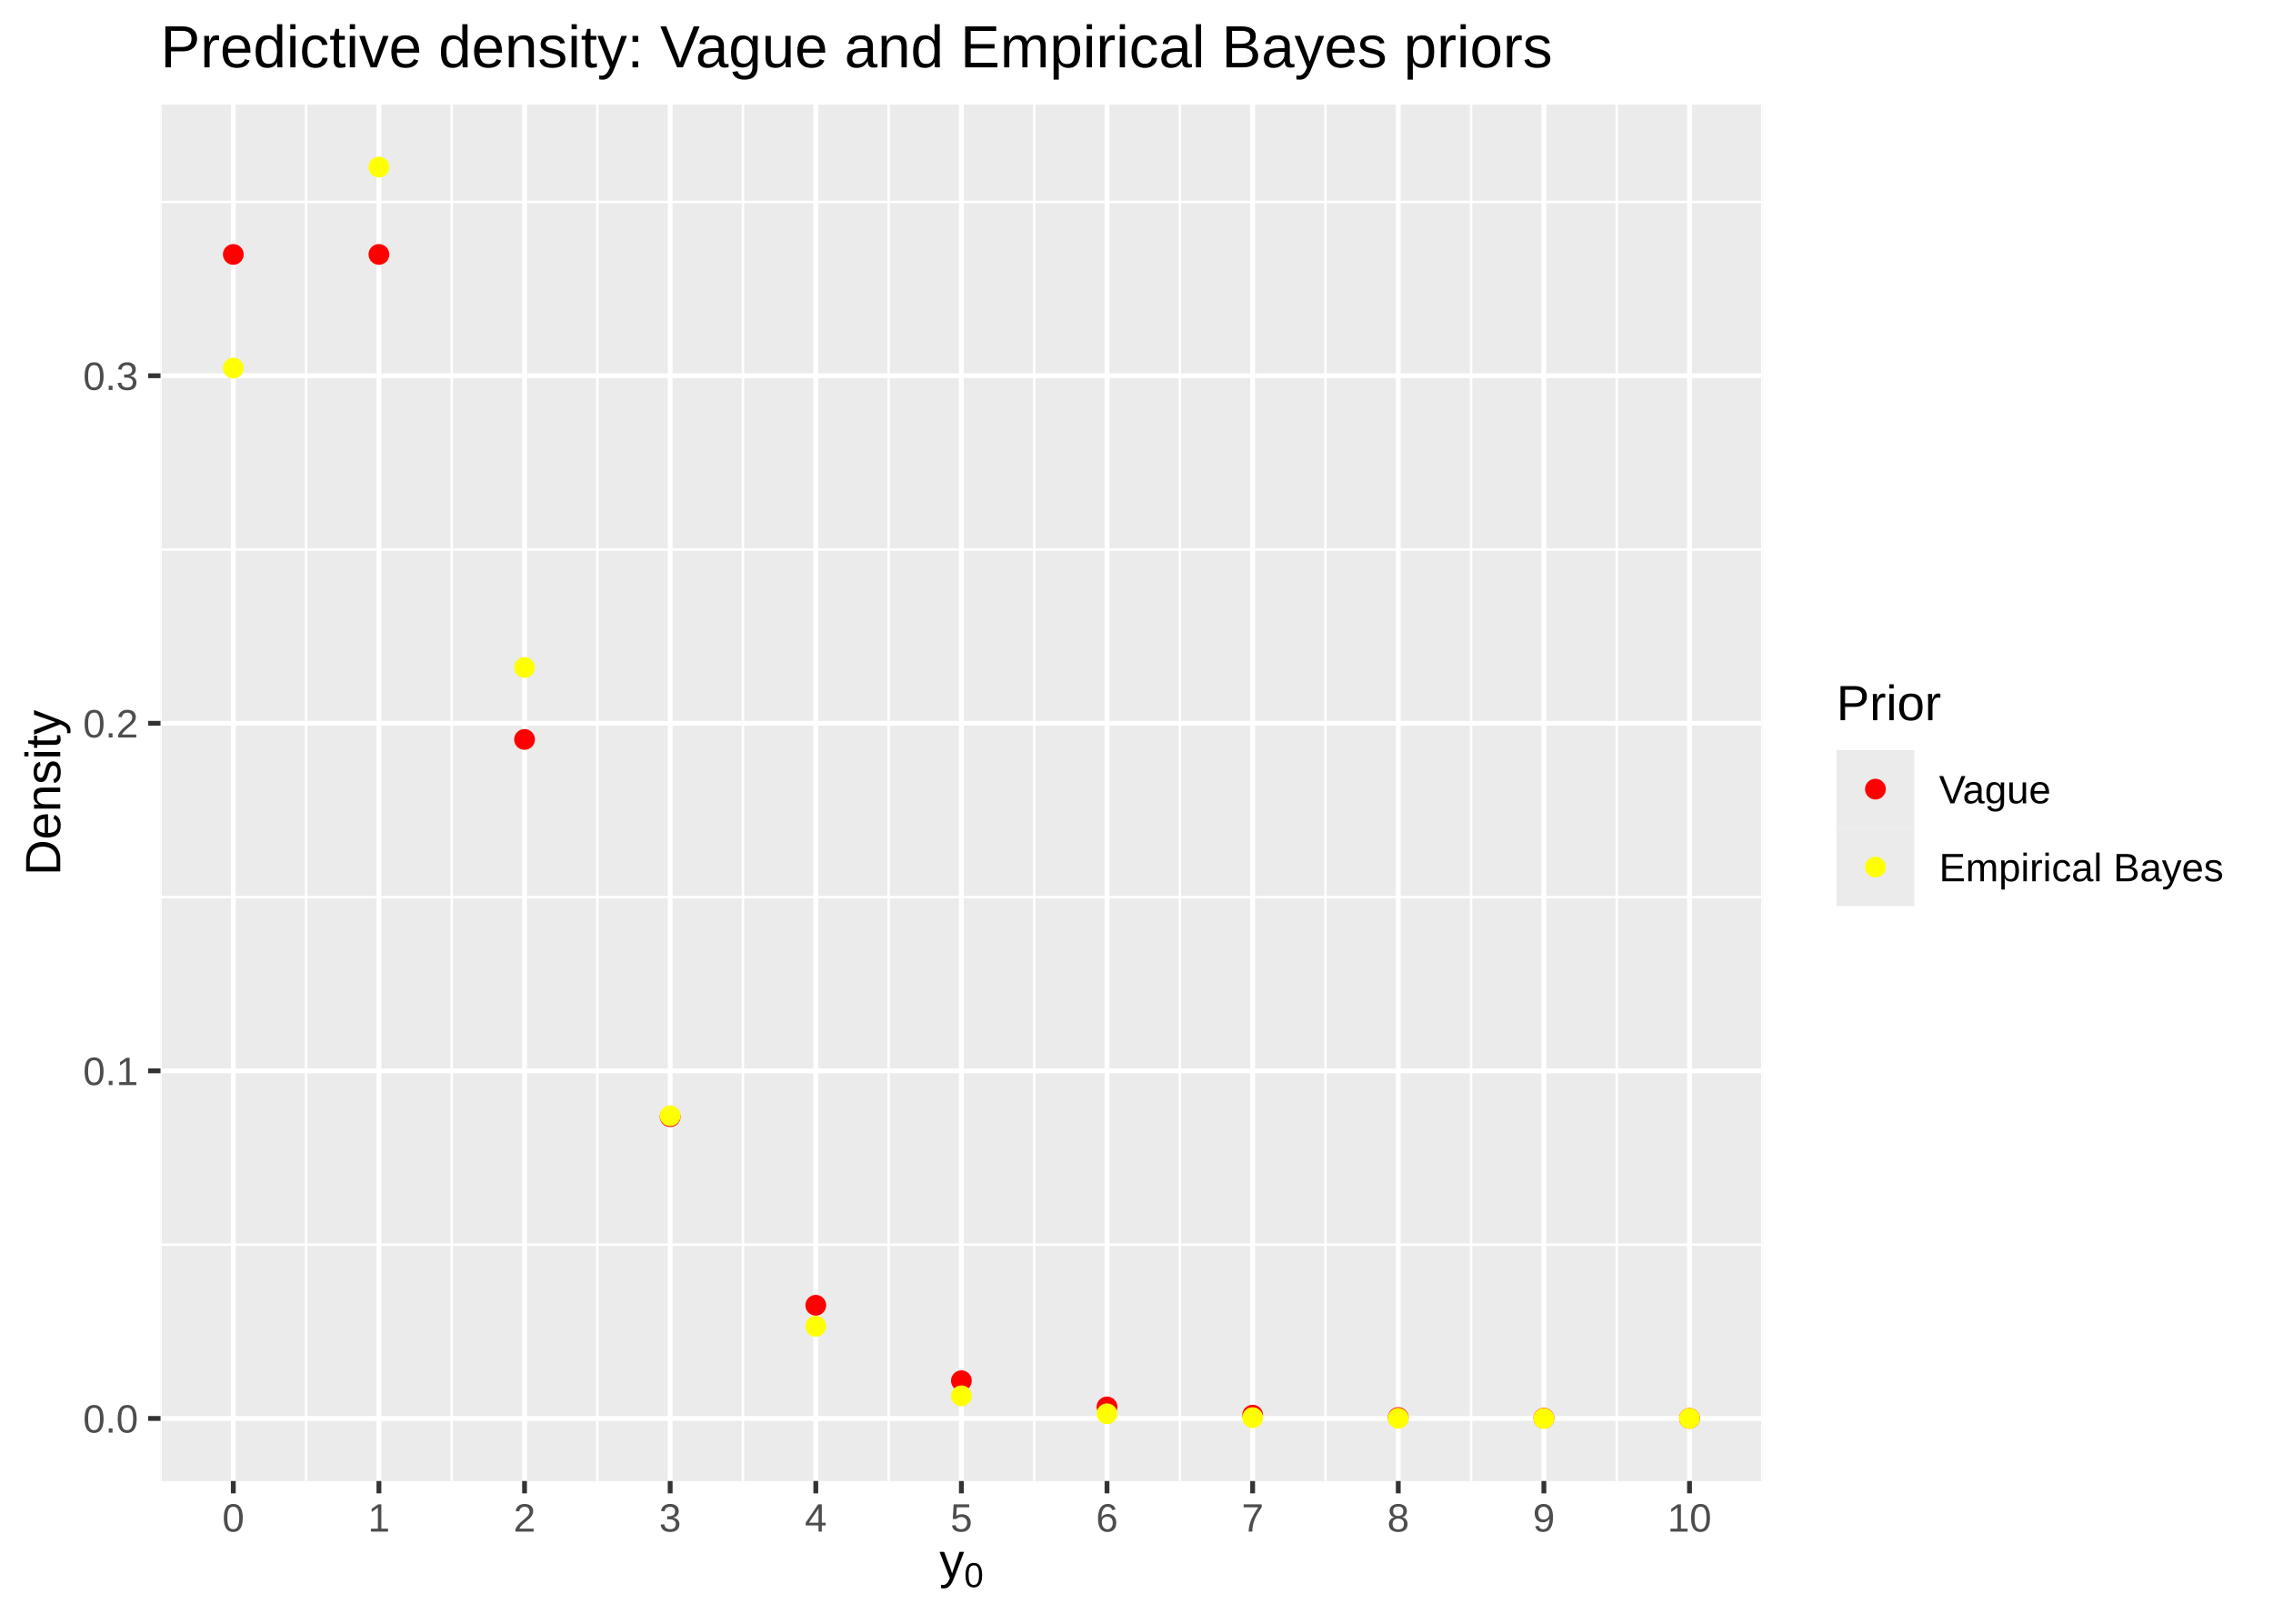
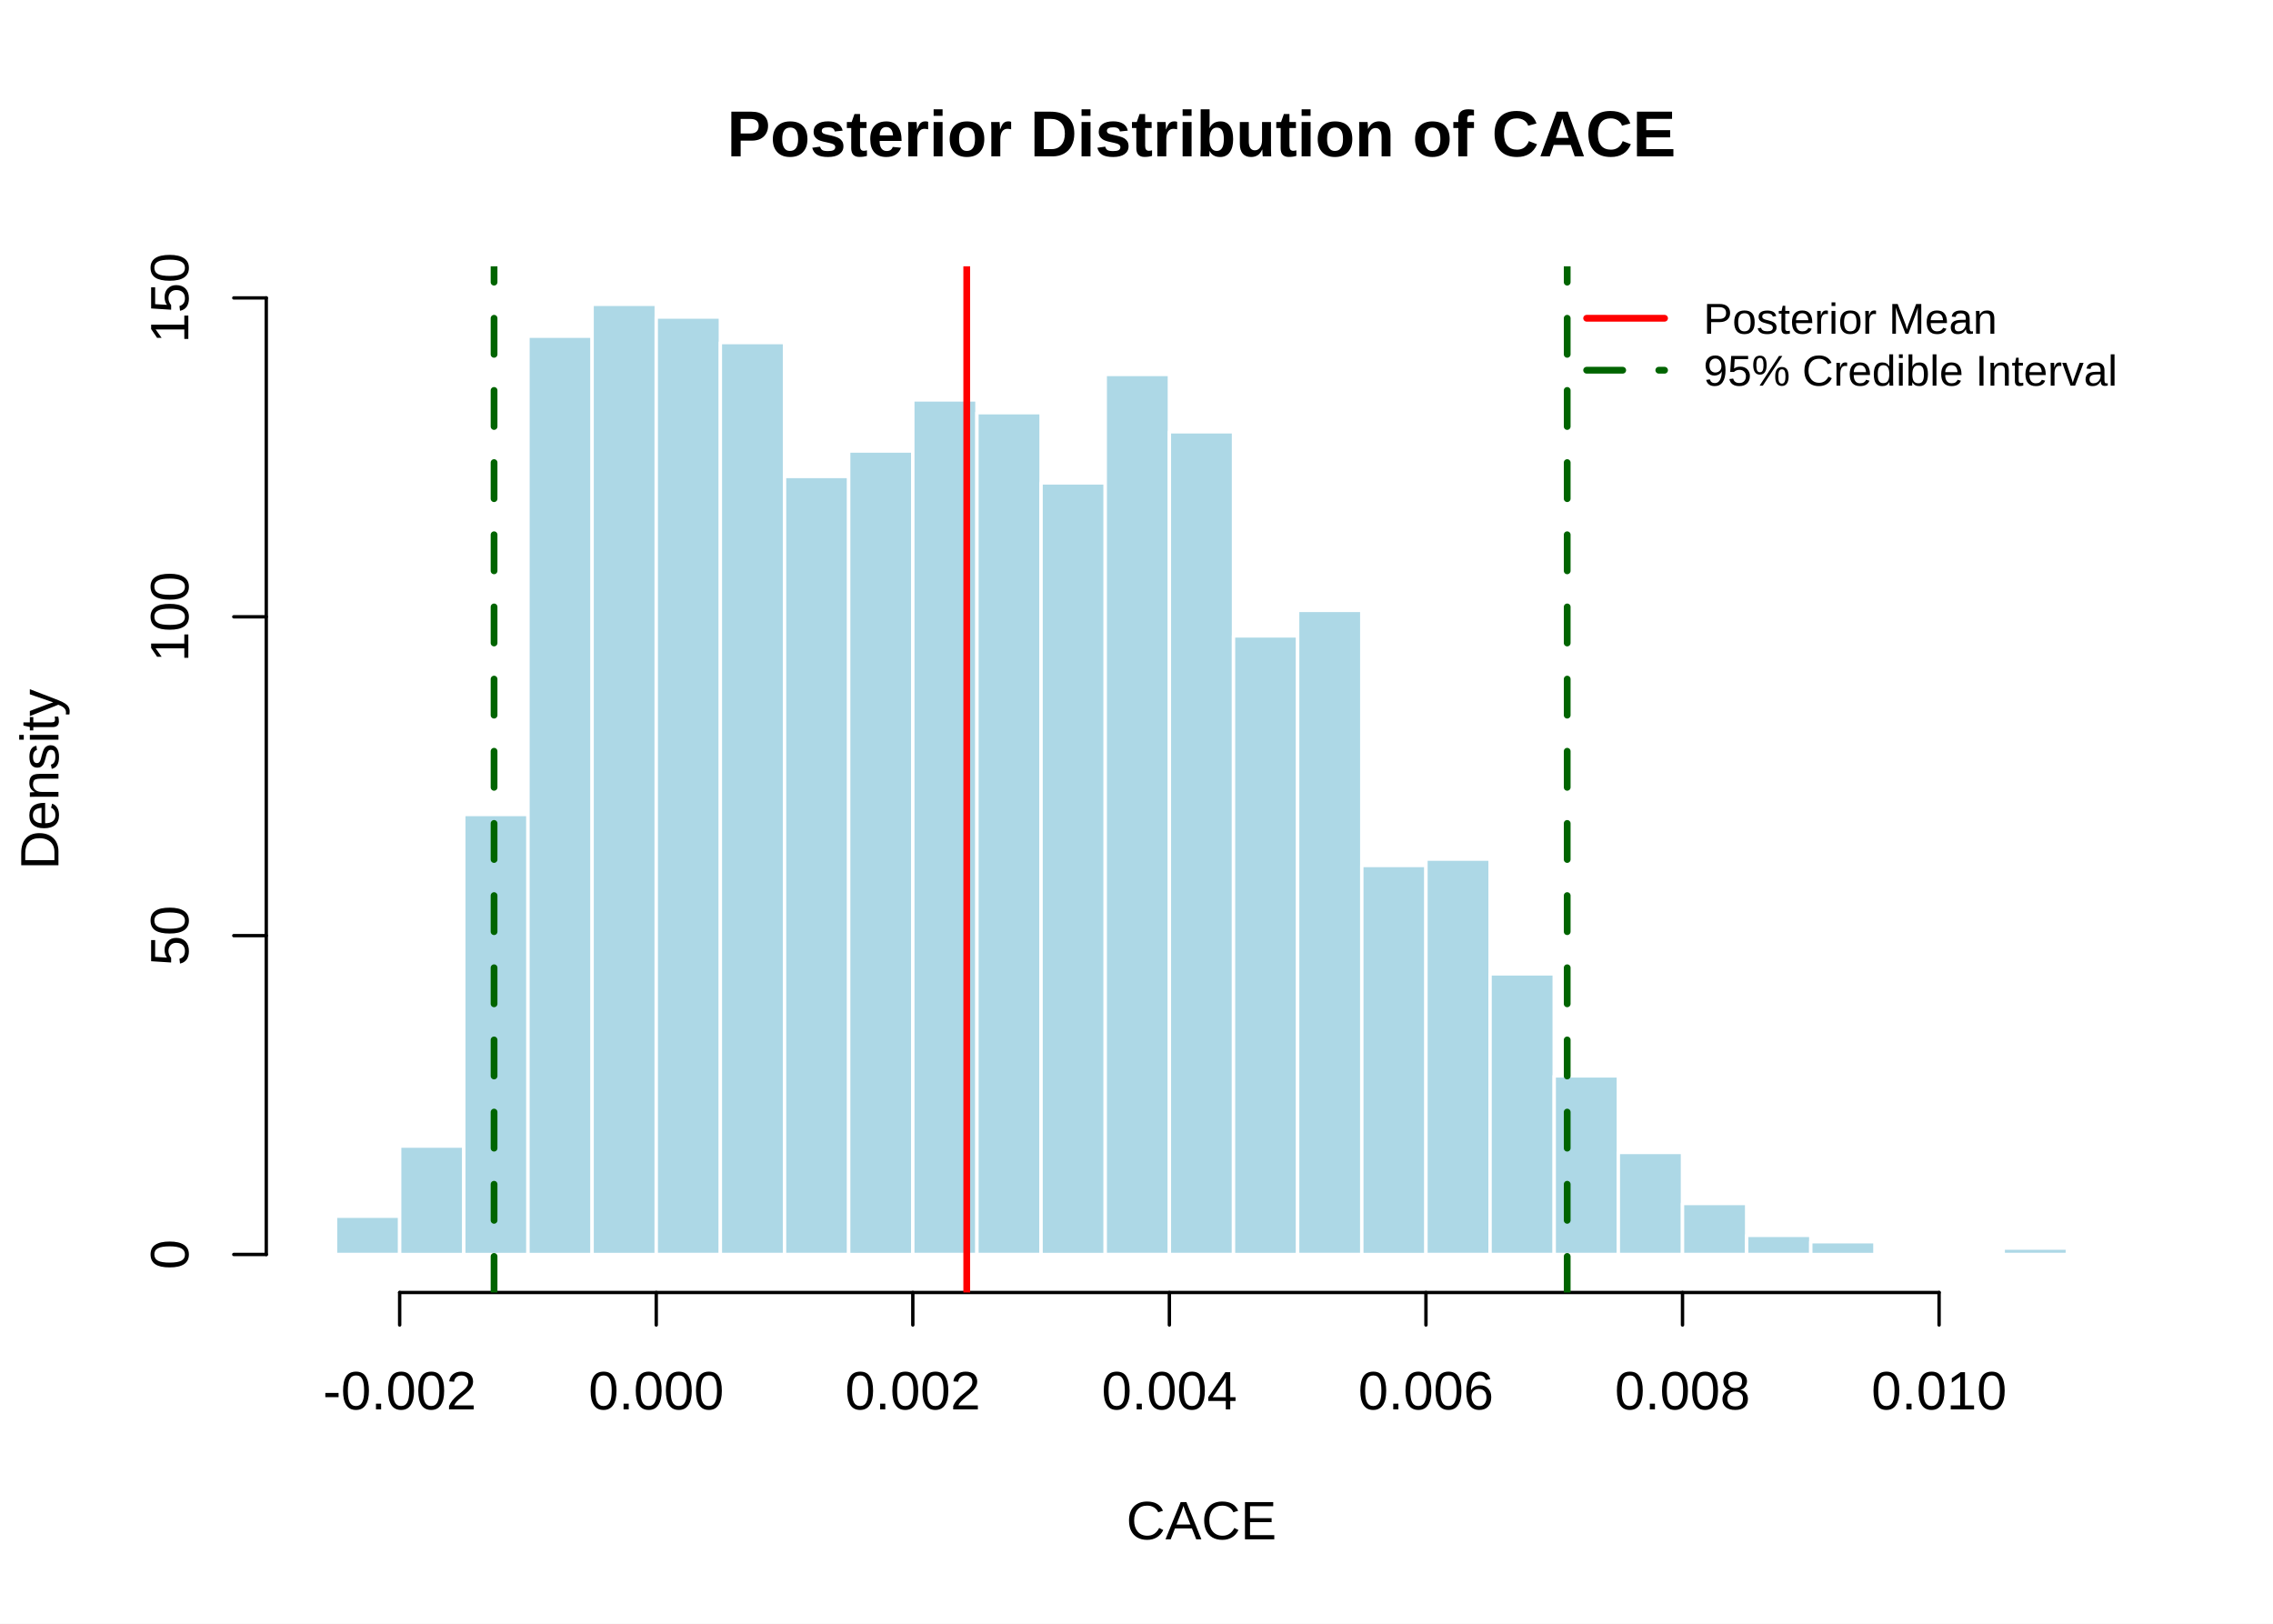
<svg xmlns="http://www.w3.org/2000/svg" class="svglite" width="504.00pt" height="360.00pt" viewBox="0 0 504.00 360.00">
  <defs>
    <style type="text/css">
    .svglite line, .svglite polyline, .svglite polygon, .svglite path, .svglite rect, .svglite circle {
      fill: none;
      stroke: #000000;
      stroke-linecap: round;
      stroke-linejoin: round;
      stroke-miterlimit: 10.00;
    }
    .svglite text {
      white-space: pre;
    }
  </style>
  </defs>
  <rect width="100%" height="100%" style="stroke: none; fill: #FFFFFF;" />
  <defs>
    <clipPath id="cpMC4wMHw1MDQuMDB8MC4wMHwzNjAuMDA=">
      <rect x="0.00" y="0.00" width="504.00" height="360.00" />
    </clipPath>
  </defs>
  <g clip-path="url(#cpMC4wMHw1MDQuMDB8MC4wMHwzNjAuMDA=)">
-     <rect x="0.00" y="0.00" width="504.00" height="360.00" style="stroke-width: 1.07; stroke: #FFFFFF; fill: #FFFFFF;" />
-   </g>
+ </g>
  <defs>
-     <clipPath id="cpMzUuNTl8MzkwLjc2fDIzLjE4fDMyOC4zNQ==">
-       <rect x="35.59" y="23.18" width="355.18" height="305.18" />
+     <clipPath id="cpNTkuMDR8NDczLjc2fDU5LjA0fDI4Ni41Ng==">
+       <rect x="59.04" y="59.04" width="414.72" height="227.52" />
    </clipPath>
  </defs>
-   <g clip-path="url(#cpMzUuNTl8MzkwLjc2fDIzLjE4fDMyOC4zNQ==)">
-     <rect x="35.59" y="23.18" width="355.18" height="305.18" style="stroke-width: 1.07; stroke: none; fill: #EBEBEB;" />
-     <polyline points="35.59,275.95 390.76,275.95 " style="stroke-width: 0.53; stroke: #FFFFFF; stroke-linecap: butt;" />
-     <polyline points="35.59,198.89 390.76,198.89 " style="stroke-width: 0.53; stroke: #FFFFFF; stroke-linecap: butt;" />
-     <polyline points="35.59,121.84 390.76,121.84 " style="stroke-width: 0.53; stroke: #FFFFFF; stroke-linecap: butt;" />
-     <polyline points="35.59,44.78 390.76,44.78 " style="stroke-width: 0.53; stroke: #FFFFFF; stroke-linecap: butt;" />
-     <polyline points="35.59,328.35 35.59,23.18 " style="stroke-width: 0.53; stroke: #FFFFFF; stroke-linecap: butt;" />
-     <polyline points="67.87,328.35 67.87,23.18 " style="stroke-width: 0.53; stroke: #FFFFFF; stroke-linecap: butt;" />
-     <polyline points="100.16,328.35 100.16,23.18 " style="stroke-width: 0.53; stroke: #FFFFFF; stroke-linecap: butt;" />
-     <polyline points="132.45,328.35 132.45,23.18 " style="stroke-width: 0.53; stroke: #FFFFFF; stroke-linecap: butt;" />
-     <polyline points="164.74,328.35 164.74,23.18 " style="stroke-width: 0.53; stroke: #FFFFFF; stroke-linecap: butt;" />
-     <polyline points="197.03,328.35 197.03,23.18 " style="stroke-width: 0.53; stroke: #FFFFFF; stroke-linecap: butt;" />
-     <polyline points="229.32,328.35 229.32,23.18 " style="stroke-width: 0.53; stroke: #FFFFFF; stroke-linecap: butt;" />
-     <polyline points="261.61,328.35 261.61,23.18 " style="stroke-width: 0.53; stroke: #FFFFFF; stroke-linecap: butt;" />
-     <polyline points="293.90,328.35 293.90,23.18 " style="stroke-width: 0.53; stroke: #FFFFFF; stroke-linecap: butt;" />
-     <polyline points="326.19,328.35 326.19,23.18 " style="stroke-width: 0.53; stroke: #FFFFFF; stroke-linecap: butt;" />
-     <polyline points="358.48,328.35 358.48,23.18 " style="stroke-width: 0.53; stroke: #FFFFFF; stroke-linecap: butt;" />
-     <polyline points="390.76,328.35 390.76,23.18 " style="stroke-width: 0.53; stroke: #FFFFFF; stroke-linecap: butt;" />
-     <polyline points="35.59,314.48 390.76,314.48 " style="stroke-width: 1.07; stroke: #FFFFFF; stroke-linecap: butt;" />
-     <polyline points="35.59,237.42 390.76,237.42 " style="stroke-width: 1.07; stroke: #FFFFFF; stroke-linecap: butt;" />
-     <polyline points="35.59,160.36 390.76,160.36 " style="stroke-width: 1.07; stroke: #FFFFFF; stroke-linecap: butt;" />
-     <polyline points="35.59,83.31 390.76,83.31 " style="stroke-width: 1.07; stroke: #FFFFFF; stroke-linecap: butt;" />
-     <polyline points="51.73,328.35 51.73,23.18 " style="stroke-width: 1.07; stroke: #FFFFFF; stroke-linecap: butt;" />
-     <polyline points="84.02,328.35 84.02,23.18 " style="stroke-width: 1.07; stroke: #FFFFFF; stroke-linecap: butt;" />
-     <polyline points="116.31,328.35 116.31,23.18 " style="stroke-width: 1.07; stroke: #FFFFFF; stroke-linecap: butt;" />
-     <polyline points="148.60,328.35 148.60,23.18 " style="stroke-width: 1.07; stroke: #FFFFFF; stroke-linecap: butt;" />
-     <polyline points="180.89,328.35 180.89,23.18 " style="stroke-width: 1.07; stroke: #FFFFFF; stroke-linecap: butt;" />
-     <polyline points="213.17,328.35 213.17,23.18 " style="stroke-width: 1.07; stroke: #FFFFFF; stroke-linecap: butt;" />
-     <polyline points="245.46,328.35 245.46,23.18 " style="stroke-width: 1.07; stroke: #FFFFFF; stroke-linecap: butt;" />
-     <polyline points="277.75,328.35 277.75,23.18 " style="stroke-width: 1.07; stroke: #FFFFFF; stroke-linecap: butt;" />
-     <polyline points="310.04,328.35 310.04,23.18 " style="stroke-width: 1.07; stroke: #FFFFFF; stroke-linecap: butt;" />
-     <polyline points="342.33,328.35 342.33,23.18 " style="stroke-width: 1.07; stroke: #FFFFFF; stroke-linecap: butt;" />
-     <polyline points="374.62,328.35 374.62,23.18 " style="stroke-width: 1.07; stroke: #FFFFFF; stroke-linecap: butt;" />
-     <circle cx="51.73" cy="56.41" r="1.95" style="stroke-width: 0.71; stroke: #FF0000; fill: #FF0000;" />
-     <circle cx="84.02" cy="56.41" r="1.95" style="stroke-width: 0.71; stroke: #FF0000; fill: #FF0000;" />
-     <circle cx="116.31" cy="163.94" r="1.95" style="stroke-width: 0.71; stroke: #FF0000; fill: #FF0000;" />
-     <circle cx="148.60" cy="247.58" r="1.95" style="stroke-width: 0.71; stroke: #FF0000; fill: #FF0000;" />
-     <circle cx="180.89" cy="289.39" r="1.95" style="stroke-width: 0.71; stroke: #FF0000; fill: #FF0000;" />
-     <circle cx="213.17" cy="306.12" r="1.95" style="stroke-width: 0.71; stroke: #FF0000; fill: #FF0000;" />
-     <circle cx="245.46" cy="311.93" r="1.95" style="stroke-width: 0.71; stroke: #FF0000; fill: #FF0000;" />
-     <circle cx="277.75" cy="313.75" r="1.95" style="stroke-width: 0.71; stroke: #FF0000; fill: #FF0000;" />
-     <circle cx="310.04" cy="314.28" r="1.95" style="stroke-width: 0.71; stroke: #FF0000; fill: #FF0000;" />
-     <circle cx="342.33" cy="314.43" r="1.95" style="stroke-width: 0.71; stroke: #FF0000; fill: #FF0000;" />
-     <circle cx="374.62" cy="314.47" r="1.95" style="stroke-width: 0.71; stroke: #FF0000; fill: #FF0000;" />
-     <circle cx="51.73" cy="81.61" r="1.95" style="stroke-width: 0.71; stroke: #FFFF00; fill: #FFFF00;" />
-     <circle cx="84.02" cy="37.05" r="1.95" style="stroke-width: 0.71; stroke: #FFFF00; fill: #FFFF00;" />
-     <circle cx="116.31" cy="147.99" r="1.95" style="stroke-width: 0.71; stroke: #FFFF00; fill: #FFFF00;" />
-     <circle cx="148.60" cy="247.38" r="1.95" style="stroke-width: 0.71; stroke: #FFFF00; fill: #FFFF00;" />
-     <circle cx="180.89" cy="294.05" r="1.95" style="stroke-width: 0.71; stroke: #FFFF00; fill: #FFFF00;" />
-     <circle cx="213.17" cy="309.47" r="1.95" style="stroke-width: 0.71; stroke: #FFFF00; fill: #FFFF00;" />
-     <circle cx="245.46" cy="313.45" r="1.95" style="stroke-width: 0.71; stroke: #FFFF00; fill: #FFFF00;" />
-     <circle cx="277.75" cy="314.30" r="1.95" style="stroke-width: 0.71; stroke: #FFFF00; fill: #FFFF00;" />
-     <circle cx="310.04" cy="314.45" r="1.95" style="stroke-width: 0.71; stroke: #FFFF00; fill: #FFFF00;" />
-     <circle cx="342.33" cy="314.48" r="1.95" style="stroke-width: 0.71; stroke: #FFFF00; fill: #FFFF00;" />
-     <circle cx="374.62" cy="314.48" r="1.95" style="stroke-width: 0.71; stroke: #FFFF00; fill: #FFFF00;" />
+   <g clip-path="url(#cpNTkuMDR8NDczLjc2fDU5LjA0fDI4Ni41Ng==)">
+ </g>
+   <g clip-path="url(#cpMC4wMHw1MDQuMDB8MC4wMHwzNjAuMDA=)">
+     <text x="266.40" y="34.67" text-anchor="middle" style="font-size: 14.40px; font-weight: bold; font-family: &quot;Arial&quot;;" textLength="210.30px" lengthAdjust="spacingAndGlyphs">Posterior Distribution of CACE</text>
+     <text x="266.40" y="341.28" text-anchor="middle" style="font-size: 12.00px; font-family: &quot;Arial&quot;;" textLength="33.35px" lengthAdjust="spacingAndGlyphs">CACE</text>
+     <text transform="translate(12.96,172.80) rotate(-90)" text-anchor="middle" style="font-size: 12.00px; font-family: &quot;Arial&quot;;" textLength="40.02px" lengthAdjust="spacingAndGlyphs">Density</text>
+     <line x1="88.62" y1="286.56" x2="429.96" y2="286.56" style="stroke-width: 0.75;" />
+     <line x1="88.62" y1="286.56" x2="88.62" y2="293.76" style="stroke-width: 0.75;" />
+     <line x1="145.51" y1="286.56" x2="145.51" y2="293.76" style="stroke-width: 0.75;" />
+     <line x1="202.40" y1="286.56" x2="202.40" y2="293.76" style="stroke-width: 0.75;" />
+     <line x1="259.29" y1="286.56" x2="259.29" y2="293.76" style="stroke-width: 0.75;" />
+     <line x1="316.18" y1="286.56" x2="316.18" y2="293.76" style="stroke-width: 0.75;" />
+     <line x1="373.07" y1="286.56" x2="373.07" y2="293.76" style="stroke-width: 0.75;" />
+     <line x1="429.96" y1="286.56" x2="429.96" y2="293.76" style="stroke-width: 0.75;" />
+     <text x="88.62" y="312.48" text-anchor="middle" style="font-size: 12.00px; font-family: &quot;Arial&quot;;" textLength="34.03px" lengthAdjust="spacingAndGlyphs">-0.002</text>
+     <text x="145.51" y="312.48" text-anchor="middle" style="font-size: 12.00px; font-family: &quot;Arial&quot;;" textLength="30.03px" lengthAdjust="spacingAndGlyphs">0.000</text>
+     <text x="202.40" y="312.48" text-anchor="middle" style="font-size: 12.00px; font-family: &quot;Arial&quot;;" textLength="30.03px" lengthAdjust="spacingAndGlyphs">0.002</text>
+     <text x="259.29" y="312.48" text-anchor="middle" style="font-size: 12.00px; font-family: &quot;Arial&quot;;" textLength="30.03px" lengthAdjust="spacingAndGlyphs">0.004</text>
+     <text x="316.18" y="312.48" text-anchor="middle" style="font-size: 12.00px; font-family: &quot;Arial&quot;;" textLength="30.03px" lengthAdjust="spacingAndGlyphs">0.006</text>
+     <text x="373.07" y="312.48" text-anchor="middle" style="font-size: 12.00px; font-family: &quot;Arial&quot;;" textLength="30.03px" lengthAdjust="spacingAndGlyphs">0.008</text>
+     <text x="429.96" y="312.48" text-anchor="middle" style="font-size: 12.00px; font-family: &quot;Arial&quot;;" textLength="30.03px" lengthAdjust="spacingAndGlyphs">0.010</text>
+     <line x1="59.04" y1="278.13" x2="59.04" y2="66.05" style="stroke-width: 0.75;" />
+     <line x1="59.04" y1="278.13" x2="51.84" y2="278.13" style="stroke-width: 0.75;" />
+     <line x1="59.04" y1="207.44" x2="51.84" y2="207.44" style="stroke-width: 0.75;" />
+     <line x1="59.04" y1="136.75" x2="51.84" y2="136.75" style="stroke-width: 0.75;" />
+     <line x1="59.04" y1="66.05" x2="51.84" y2="66.05" style="stroke-width: 0.75;" />
+     <text transform="translate(41.76,278.13) rotate(-90)" text-anchor="middle" style="font-size: 12.00px; font-family: &quot;Arial&quot;;" textLength="6.67px" lengthAdjust="spacingAndGlyphs">0</text>
+     <text transform="translate(41.76,207.44) rotate(-90)" text-anchor="middle" style="font-size: 12.00px; font-family: &quot;Arial&quot;;" textLength="13.35px" lengthAdjust="spacingAndGlyphs">50</text>
+     <text transform="translate(41.76,136.75) rotate(-90)" text-anchor="middle" style="font-size: 12.00px; font-family: &quot;Arial&quot;;" textLength="20.02px" lengthAdjust="spacingAndGlyphs">100</text>
+     <text transform="translate(41.76,66.05) rotate(-90)" text-anchor="middle" style="font-size: 12.00px; font-family: &quot;Arial&quot;;" textLength="20.02px" lengthAdjust="spacingAndGlyphs">150</text>
  </g>
-   <g clip-path="url(#cpMC4wMHw1MDQuMDB8MC4wMHwzNjAuMDA=)">
-     <text x="30.65" y="317.63" text-anchor="end" style="font-size: 8.80px;fill: #4D4D4D; font-family: &quot;Arial&quot;;" textLength="12.24px" lengthAdjust="spacingAndGlyphs">0.0</text>
-     <text x="30.65" y="240.57" text-anchor="end" style="font-size: 8.80px;fill: #4D4D4D; font-family: &quot;Arial&quot;;" textLength="12.24px" lengthAdjust="spacingAndGlyphs">0.1</text>
-     <text x="30.65" y="163.51" text-anchor="end" style="font-size: 8.80px;fill: #4D4D4D; font-family: &quot;Arial&quot;;" textLength="12.24px" lengthAdjust="spacingAndGlyphs">0.2</text>
-     <text x="30.65" y="86.46" text-anchor="end" style="font-size: 8.80px;fill: #4D4D4D; font-family: &quot;Arial&quot;;" textLength="12.24px" lengthAdjust="spacingAndGlyphs">0.3</text>
-     <polyline points="32.85,314.48 35.59,314.48 " style="stroke-width: 1.07; stroke: #333333; stroke-linecap: butt;" />
-     <polyline points="32.85,237.42 35.59,237.42 " style="stroke-width: 1.07; stroke: #333333; stroke-linecap: butt;" />
-     <polyline points="32.85,160.36 35.59,160.36 " style="stroke-width: 1.07; stroke: #333333; stroke-linecap: butt;" />
-     <polyline points="32.85,83.31 35.59,83.31 " style="stroke-width: 1.07; stroke: #333333; stroke-linecap: butt;" />
-     <polyline points="51.73,331.09 51.73,328.35 " style="stroke-width: 1.07; stroke: #333333; stroke-linecap: butt;" />
-     <polyline points="84.02,331.09 84.02,328.35 " style="stroke-width: 1.07; stroke: #333333; stroke-linecap: butt;" />
-     <polyline points="116.31,331.09 116.31,328.35 " style="stroke-width: 1.07; stroke: #333333; stroke-linecap: butt;" />
-     <polyline points="148.60,331.09 148.60,328.35 " style="stroke-width: 1.07; stroke: #333333; stroke-linecap: butt;" />
-     <polyline points="180.89,331.09 180.89,328.35 " style="stroke-width: 1.07; stroke: #333333; stroke-linecap: butt;" />
-     <polyline points="213.17,331.09 213.17,328.35 " style="stroke-width: 1.07; stroke: #333333; stroke-linecap: butt;" />
-     <polyline points="245.46,331.09 245.46,328.35 " style="stroke-width: 1.07; stroke: #333333; stroke-linecap: butt;" />
-     <polyline points="277.75,331.09 277.75,328.35 " style="stroke-width: 1.07; stroke: #333333; stroke-linecap: butt;" />
-     <polyline points="310.04,331.09 310.04,328.35 " style="stroke-width: 1.07; stroke: #333333; stroke-linecap: butt;" />
-     <polyline points="342.33,331.09 342.33,328.35 " style="stroke-width: 1.07; stroke: #333333; stroke-linecap: butt;" />
-     <polyline points="374.62,331.09 374.62,328.35 " style="stroke-width: 1.07; stroke: #333333; stroke-linecap: butt;" />
-     <text x="51.73" y="339.58" text-anchor="middle" style="font-size: 8.80px;fill: #4D4D4D; font-family: &quot;Arial&quot;;" textLength="4.90px" lengthAdjust="spacingAndGlyphs">0</text>
-     <text x="84.02" y="339.58" text-anchor="middle" style="font-size: 8.80px;fill: #4D4D4D; font-family: &quot;Arial&quot;;" textLength="4.90px" lengthAdjust="spacingAndGlyphs">1</text>
-     <text x="116.31" y="339.58" text-anchor="middle" style="font-size: 8.80px;fill: #4D4D4D; font-family: &quot;Arial&quot;;" textLength="4.90px" lengthAdjust="spacingAndGlyphs">2</text>
-     <text x="148.60" y="339.58" text-anchor="middle" style="font-size: 8.80px;fill: #4D4D4D; font-family: &quot;Arial&quot;;" textLength="4.90px" lengthAdjust="spacingAndGlyphs">3</text>
-     <text x="180.89" y="339.58" text-anchor="middle" style="font-size: 8.80px;fill: #4D4D4D; font-family: &quot;Arial&quot;;" textLength="4.90px" lengthAdjust="spacingAndGlyphs">4</text>
-     <text x="213.17" y="339.58" text-anchor="middle" style="font-size: 8.80px;fill: #4D4D4D; font-family: &quot;Arial&quot;;" textLength="4.90px" lengthAdjust="spacingAndGlyphs">5</text>
-     <text x="245.46" y="339.58" text-anchor="middle" style="font-size: 8.80px;fill: #4D4D4D; font-family: &quot;Arial&quot;;" textLength="4.90px" lengthAdjust="spacingAndGlyphs">6</text>
-     <text x="277.75" y="339.58" text-anchor="middle" style="font-size: 8.80px;fill: #4D4D4D; font-family: &quot;Arial&quot;;" textLength="4.90px" lengthAdjust="spacingAndGlyphs">7</text>
-     <text x="310.04" y="339.58" text-anchor="middle" style="font-size: 8.80px;fill: #4D4D4D; font-family: &quot;Arial&quot;;" textLength="4.90px" lengthAdjust="spacingAndGlyphs">8</text>
-     <text x="342.33" y="339.58" text-anchor="middle" style="font-size: 8.80px;fill: #4D4D4D; font-family: &quot;Arial&quot;;" textLength="4.90px" lengthAdjust="spacingAndGlyphs">9</text>
-     <text x="374.62" y="339.58" text-anchor="middle" style="font-size: 8.80px;fill: #4D4D4D; font-family: &quot;Arial&quot;;" textLength="9.79px" lengthAdjust="spacingAndGlyphs">10</text>
-     <text x="208.29" y="349.88" style="font-size: 11.00px; font-family: &quot;Arial&quot;;" textLength="5.50px" lengthAdjust="spacingAndGlyphs">y</text>
-     <text x="213.79" y="351.88" style="font-size: 7.70px; font-family: &quot;Arial&quot;;" textLength="4.28px" lengthAdjust="spacingAndGlyphs">0</text>
-     <text transform="translate(13.36,175.76) rotate(-90)" text-anchor="middle" style="font-size: 11.00px; font-family: &quot;Arial&quot;;" textLength="36.68px" lengthAdjust="spacingAndGlyphs">Density</text>
-     <rect x="401.72" y="145.17" width="96.80" height="61.19" style="stroke-width: 1.07; stroke: none; fill: #FFFFFF;" />
-     <text x="407.20" y="159.68" style="font-size: 11.00px; font-family: &quot;Arial&quot;;" textLength="23.23px" lengthAdjust="spacingAndGlyphs">Prior</text>
-     <rect x="407.20" y="166.32" width="17.28" height="17.28" style="stroke-width: 1.07; stroke: none; fill: #EBEBEB;" />
-     <circle cx="415.84" cy="174.96" r="1.95" style="stroke-width: 0.71; stroke: #FF0000; fill: #FF0000;" />
-     <rect x="407.20" y="183.60" width="17.28" height="17.28" style="stroke-width: 1.07; stroke: none; fill: #EBEBEB;" />
-     <circle cx="415.84" cy="192.24" r="1.95" style="stroke-width: 0.71; stroke: #FFFF00; fill: #FFFF00;" />
-     <text x="429.96" y="178.11" style="font-size: 8.80px; font-family: &quot;Arial&quot;;" textLength="24.80px" lengthAdjust="spacingAndGlyphs">Vague</text>
-     <text x="429.96" y="195.39" style="font-size: 8.80px; font-family: &quot;Arial&quot;;" textLength="63.08px" lengthAdjust="spacingAndGlyphs">Empirical Bayes</text>
-     <text x="35.59" y="14.93" style="font-size: 13.20px; font-family: &quot;Arial&quot;;" textLength="308.43px" lengthAdjust="spacingAndGlyphs">Predictive density: Vague and Empirical Bayes priors</text>
+   <g clip-path="url(#cpNTkuMDR8NDczLjc2fDU5LjA0fDI4Ni41Ng==)">
+     <rect x="74.40" y="269.65" width="14.22" height="8.48" style="stroke-width: 0.75; stroke: #FFFFFF; fill: #ADD8E6;" />
+     <rect x="88.62" y="254.10" width="14.22" height="24.04" style="stroke-width: 0.75; stroke: #FFFFFF; fill: #ADD8E6;" />
+     <rect x="102.84" y="180.58" width="14.22" height="97.56" style="stroke-width: 0.75; stroke: #FFFFFF; fill: #ADD8E6;" />
+     <rect x="117.07" y="74.54" width="14.22" height="203.60" style="stroke-width: 0.75; stroke: #FFFFFF; fill: #ADD8E6;" />
+     <rect x="131.29" y="67.47" width="14.22" height="210.67" style="stroke-width: 0.75; stroke: #FFFFFF; fill: #ADD8E6;" />
+     <rect x="145.51" y="70.29" width="14.22" height="207.84" style="stroke-width: 0.75; stroke: #FFFFFF; fill: #ADD8E6;" />
+     <rect x="159.73" y="75.95" width="14.22" height="202.18" style="stroke-width: 0.75; stroke: #FFFFFF; fill: #ADD8E6;" />
+     <rect x="173.96" y="105.64" width="14.22" height="172.49" style="stroke-width: 0.75; stroke: #FFFFFF; fill: #ADD8E6;" />
+     <rect x="188.18" y="99.99" width="14.22" height="178.15" style="stroke-width: 0.75; stroke: #FFFFFF; fill: #ADD8E6;" />
+     <rect x="202.40" y="88.67" width="14.22" height="189.46" style="stroke-width: 0.75; stroke: #FFFFFF; fill: #ADD8E6;" />
+     <rect x="216.62" y="91.50" width="14.22" height="186.63" style="stroke-width: 0.75; stroke: #FFFFFF; fill: #ADD8E6;" />
+     <rect x="230.84" y="107.06" width="14.22" height="171.08" style="stroke-width: 0.75; stroke: #FFFFFF; fill: #ADD8E6;" />
+     <rect x="245.07" y="83.02" width="14.22" height="195.11" style="stroke-width: 0.75; stroke: #FFFFFF; fill: #ADD8E6;" />
+     <rect x="259.29" y="95.74" width="14.22" height="182.39" style="stroke-width: 0.75; stroke: #FFFFFF; fill: #ADD8E6;" />
+     <rect x="273.51" y="140.99" width="14.22" height="137.15" style="stroke-width: 0.75; stroke: #FFFFFF; fill: #ADD8E6;" />
+     <rect x="287.73" y="135.33" width="14.22" height="142.80" style="stroke-width: 0.75; stroke: #FFFFFF; fill: #ADD8E6;" />
+     <rect x="301.96" y="191.89" width="14.22" height="86.25" style="stroke-width: 0.75; stroke: #FFFFFF; fill: #ADD8E6;" />
+     <rect x="316.18" y="190.47" width="14.22" height="87.66" style="stroke-width: 0.75; stroke: #FFFFFF; fill: #ADD8E6;" />
+     <rect x="330.40" y="215.92" width="14.22" height="62.21" style="stroke-width: 0.75; stroke: #FFFFFF; fill: #ADD8E6;" />
+     <rect x="344.62" y="238.54" width="14.22" height="39.59" style="stroke-width: 0.75; stroke: #FFFFFF; fill: #ADD8E6;" />
+     <rect x="358.84" y="255.51" width="14.22" height="22.62" style="stroke-width: 0.75; stroke: #FFFFFF; fill: #ADD8E6;" />
+     <rect x="373.07" y="266.82" width="14.22" height="11.31" style="stroke-width: 0.75; stroke: #FFFFFF; fill: #ADD8E6;" />
+     <rect x="387.29" y="273.89" width="14.22" height="4.24" style="stroke-width: 0.75; stroke: #FFFFFF; fill: #ADD8E6;" />
+     <rect x="401.51" y="275.31" width="14.22" height="2.83" style="stroke-width: 0.75; stroke: #FFFFFF; fill: #ADD8E6;" />
+     <rect x="415.73" y="278.13" width="14.22" height="0.00" style="stroke-width: 0.75; stroke: #FFFFFF; fill: #ADD8E6;" />
+     <rect x="429.96" y="278.13" width="14.22" height="0.00" style="stroke-width: 0.75; stroke: #FFFFFF; fill: #ADD8E6;" />
+     <rect x="444.18" y="276.72" width="14.22" height="1.41" style="stroke-width: 0.75; stroke: #FFFFFF; fill: #ADD8E6;" />
+     <line x1="214.36" y1="286.56" x2="214.36" y2="59.04" style="stroke-width: 1.50; stroke: #FF0000;" />
+     <line x1="109.55" y1="286.56" x2="109.55" y2="59.04" style="stroke-width: 1.50; stroke: #006400; stroke-dasharray: 8.00,8.00;" />
+     <line x1="347.50" y1="286.56" x2="347.50" y2="59.04" style="stroke-width: 1.50; stroke: #006400; stroke-dasharray: 8.00,8.00;" />
+     <line x1="351.81" y1="70.56" x2="369.09" y2="70.56" style="stroke-width: 1.50; stroke: #FF0000;" />
+     <line x1="351.81" y1="82.08" x2="369.09" y2="82.08" style="stroke-width: 1.50; stroke: #006400; stroke-dasharray: 8.00,8.00;" />
+     <text x="377.73" y="73.99" style="font-size: 9.60px; font-family: &quot;Arial&quot;;" textLength="65.04px" lengthAdjust="spacingAndGlyphs">Posterior Mean</text>
+     <text x="377.73" y="85.51" style="font-size: 9.60px; font-family: &quot;Arial&quot;;" textLength="91.71px" lengthAdjust="spacingAndGlyphs">95% Credible Interval</text>
  </g>
</svg>
